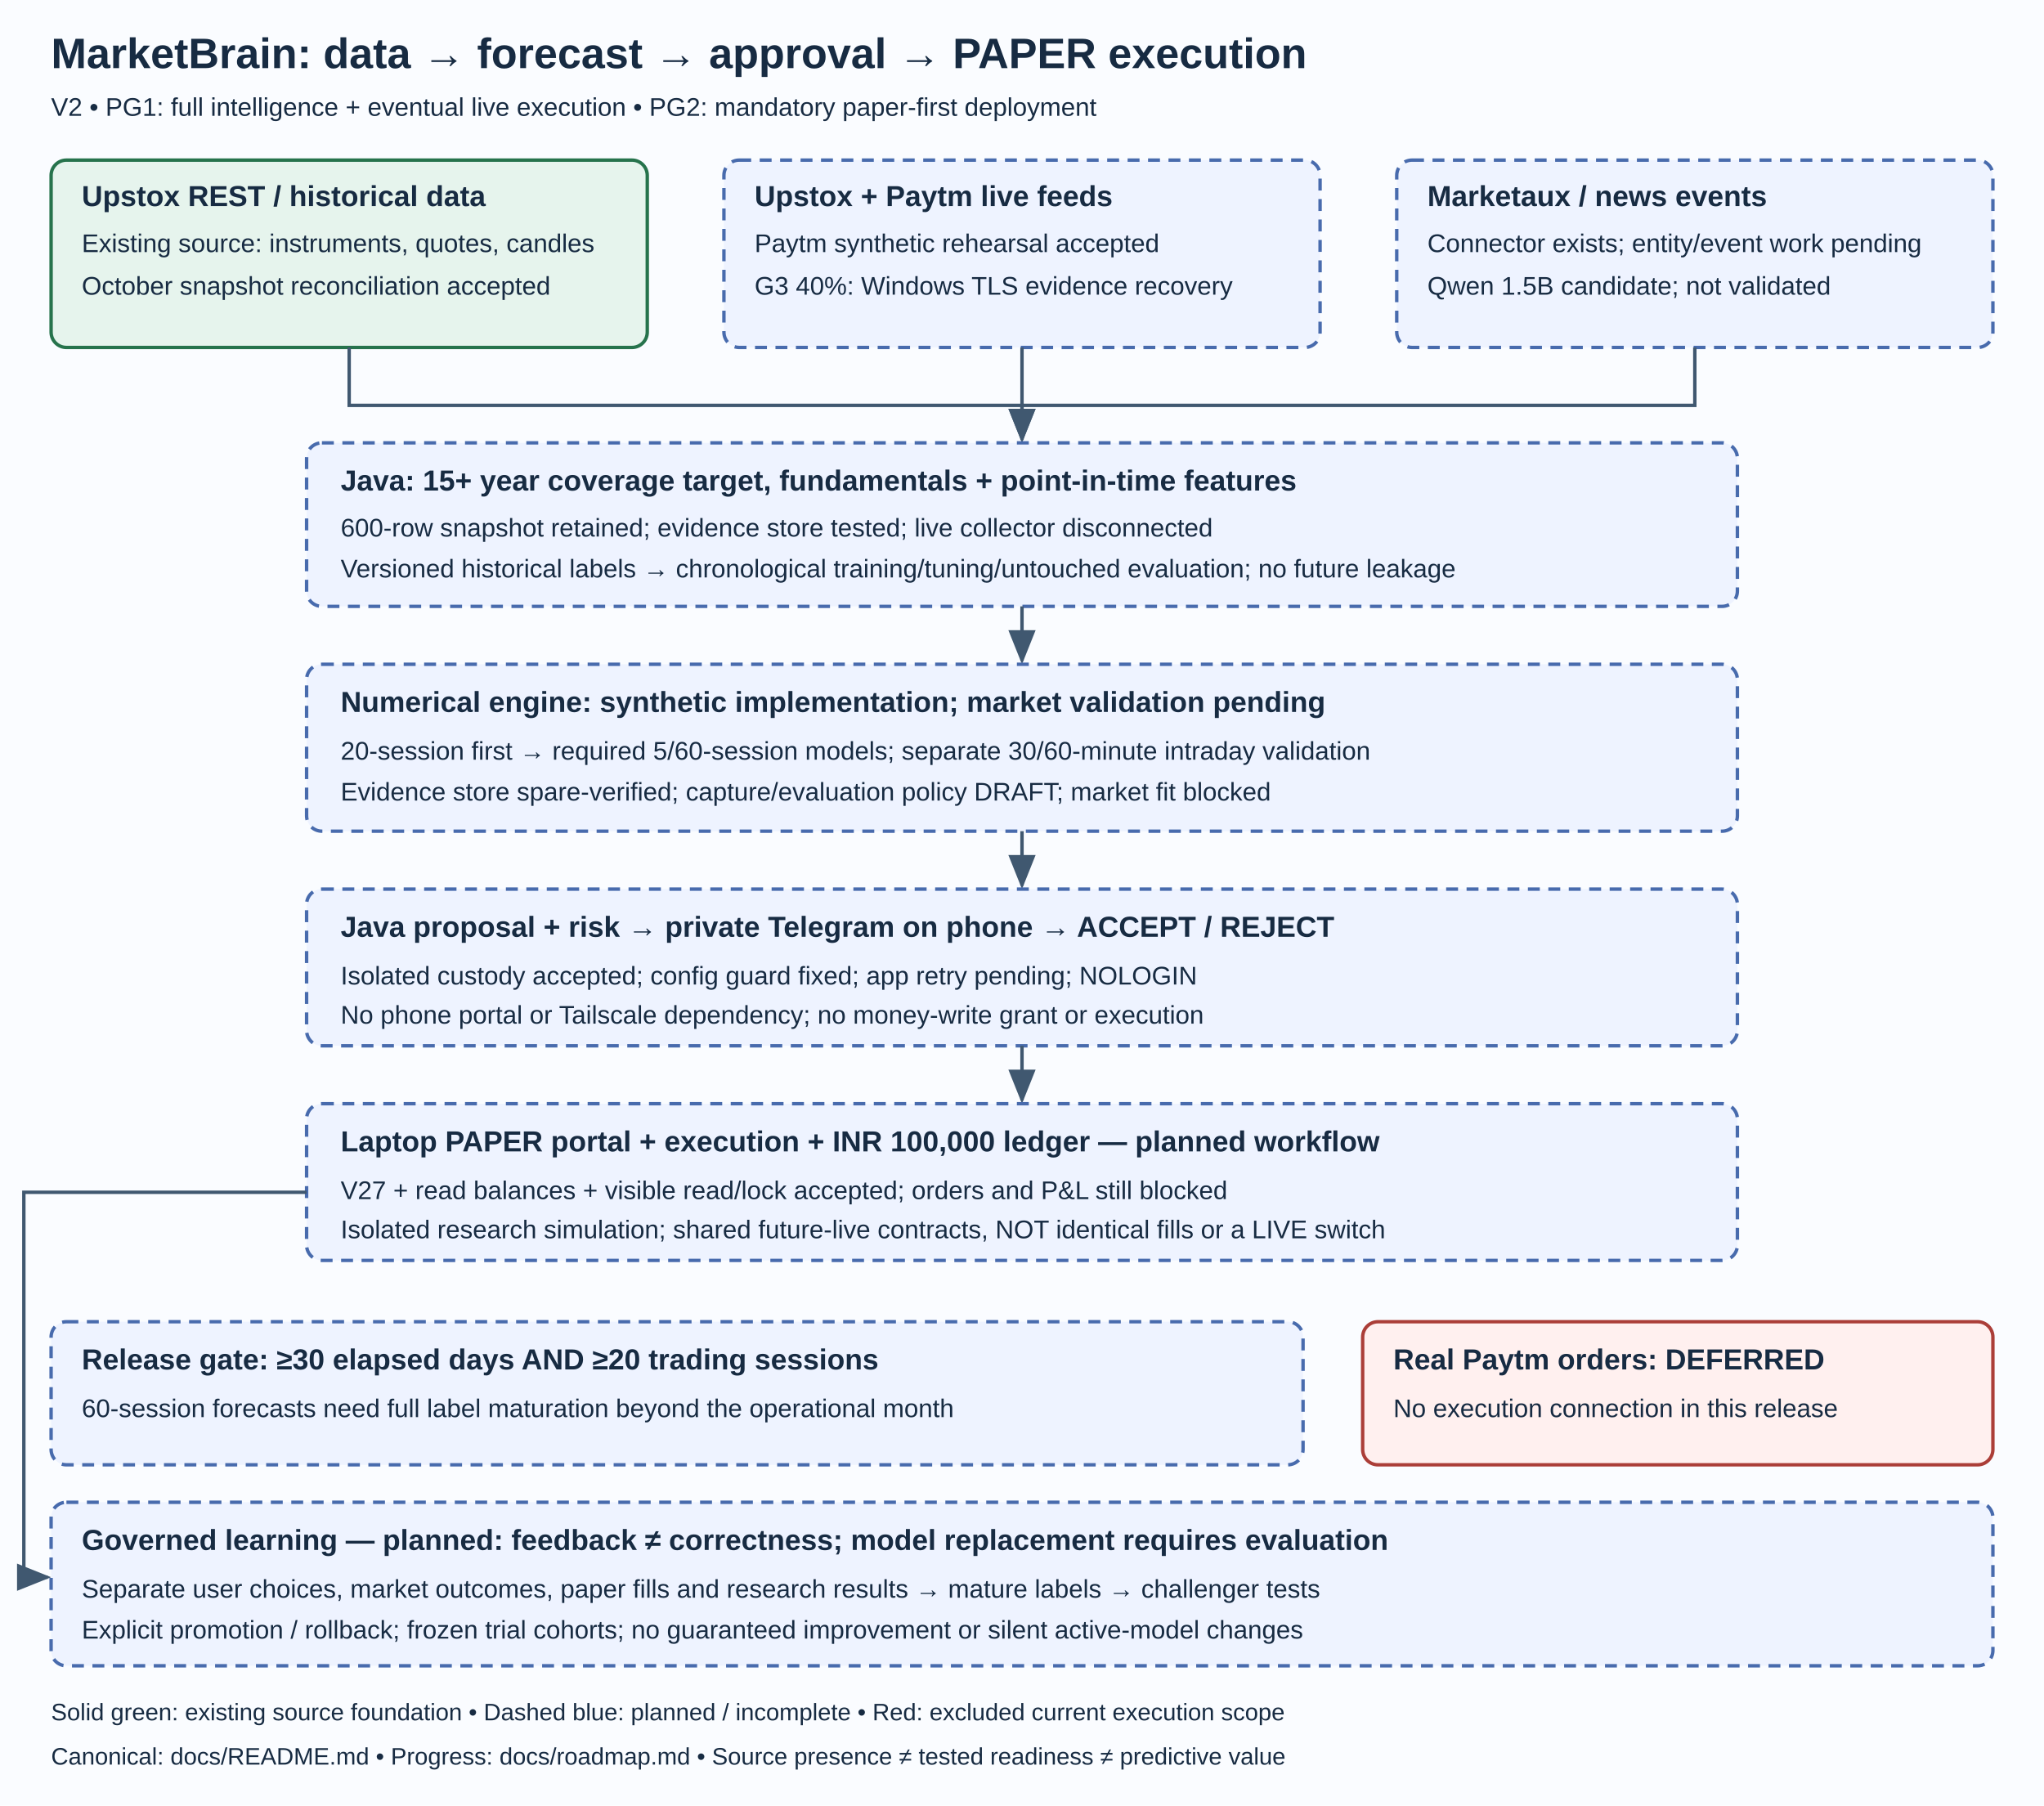
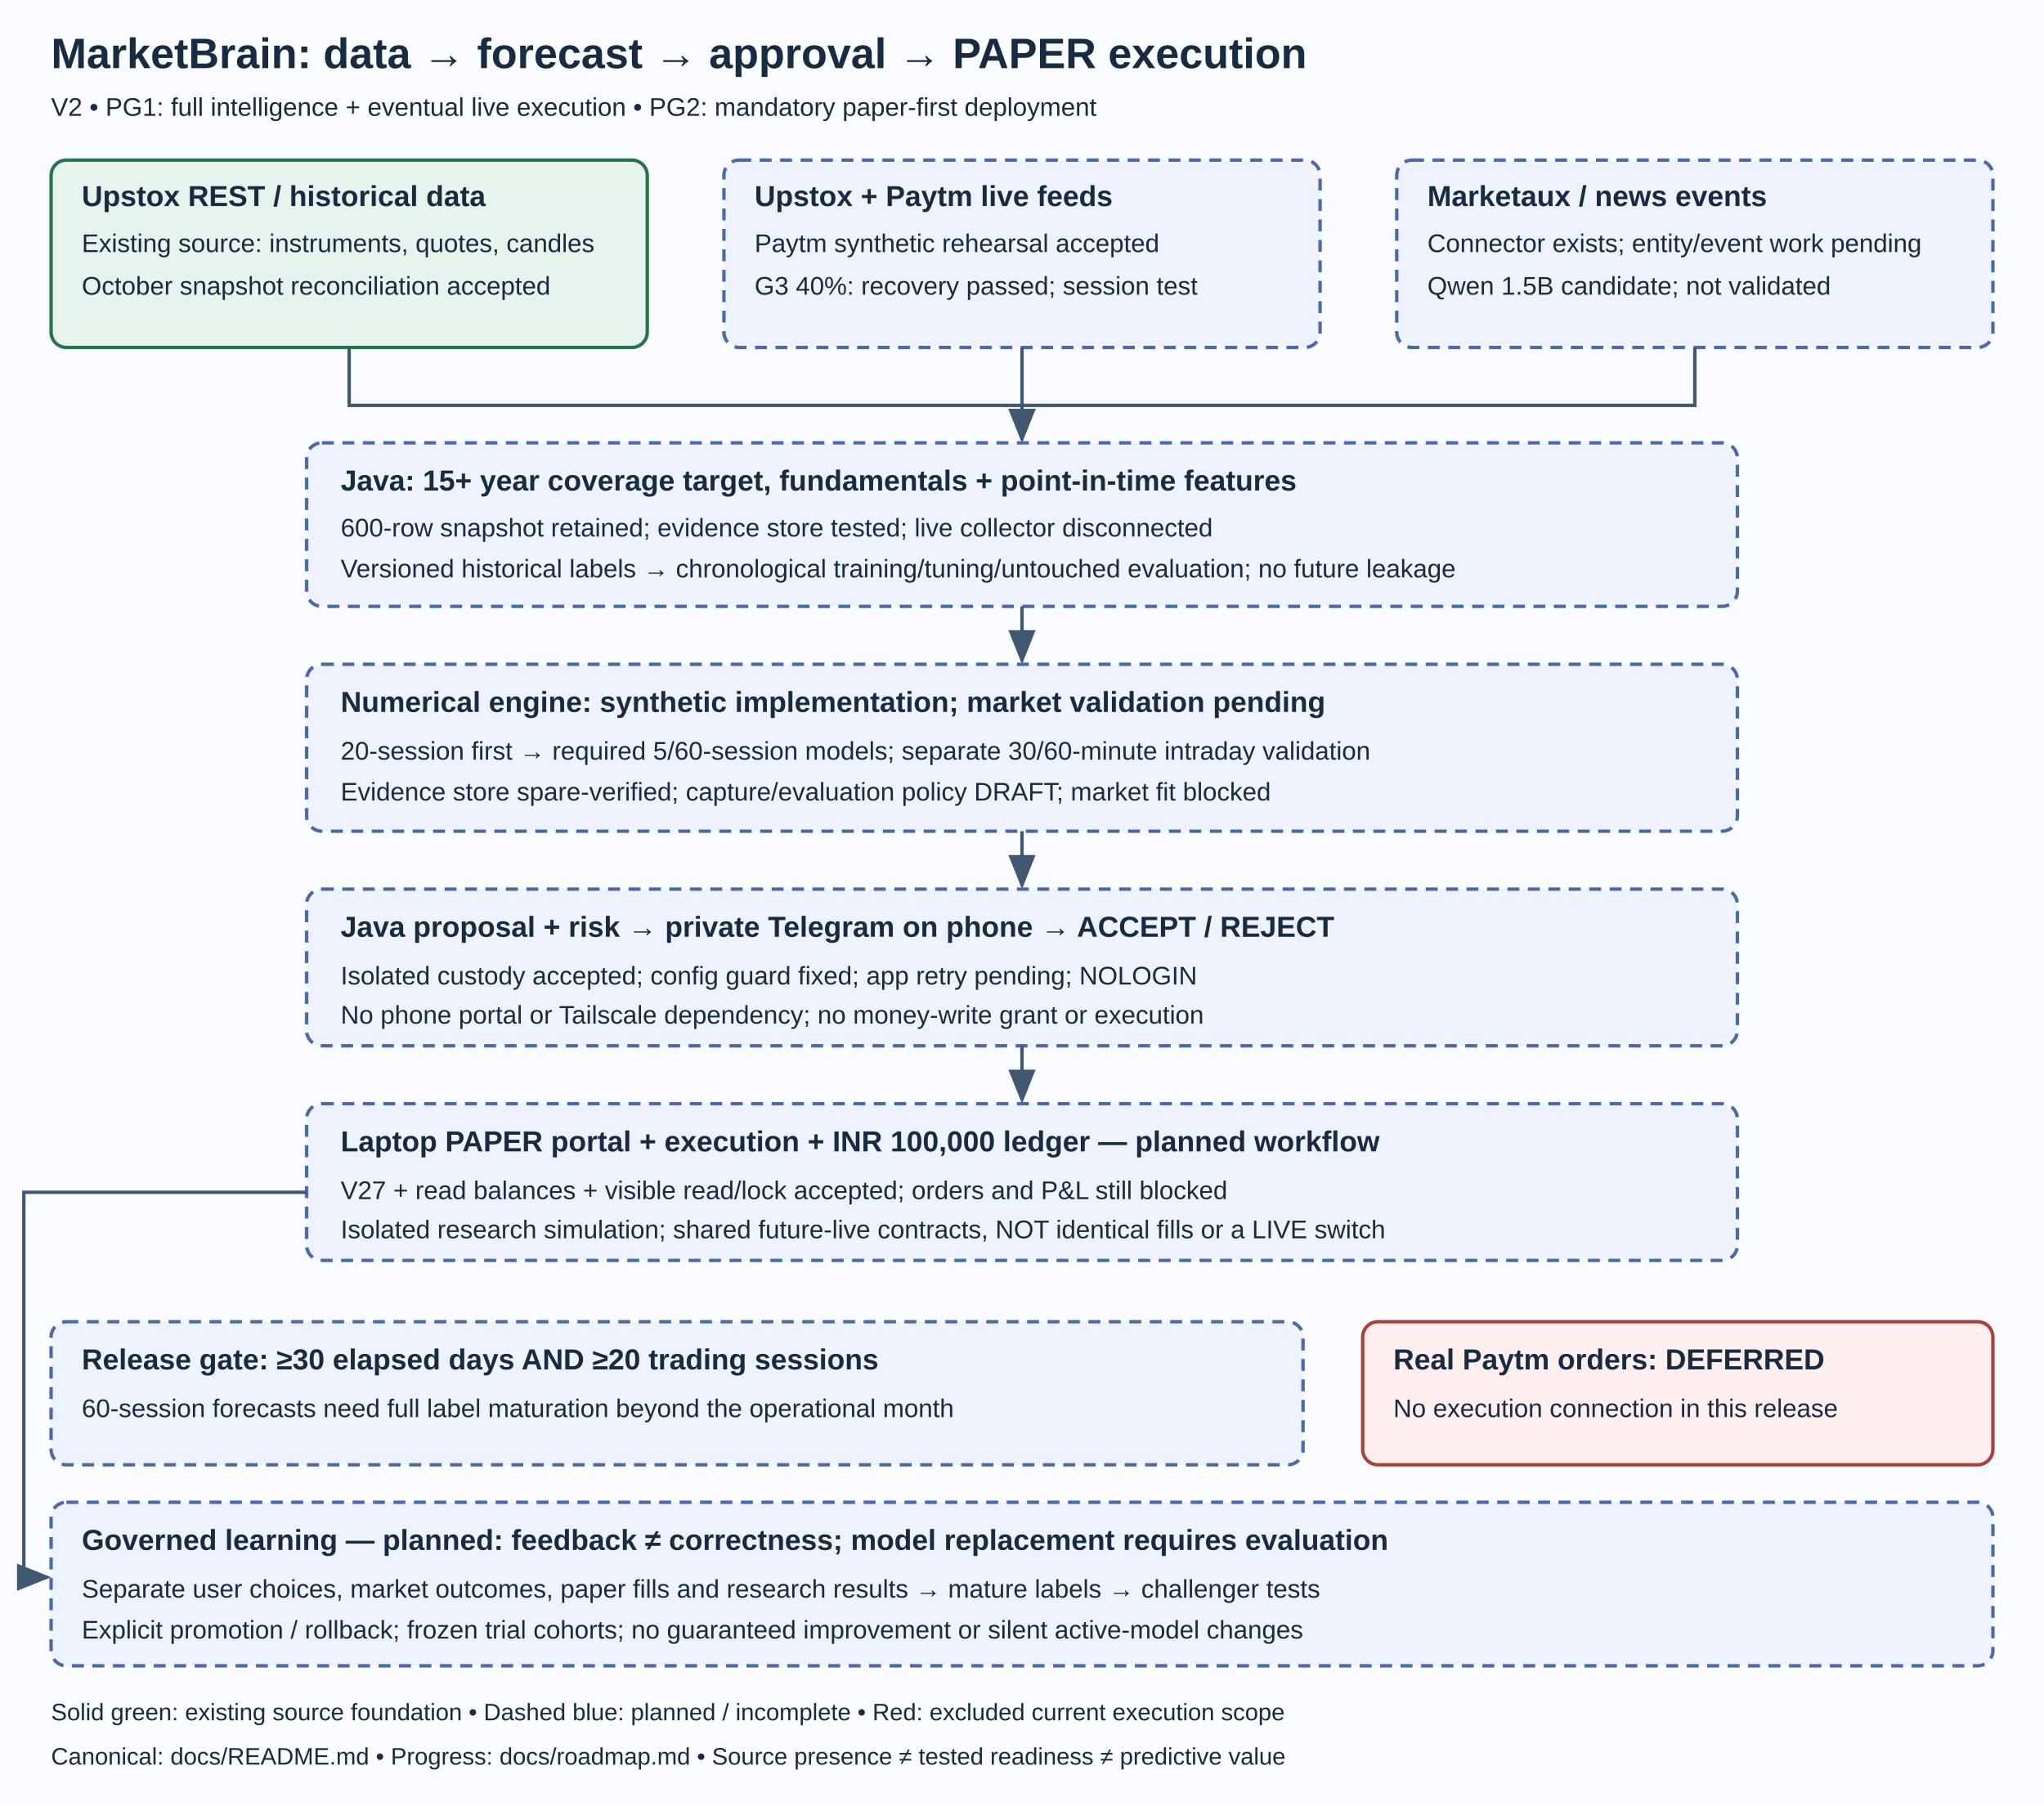
<svg xmlns="http://www.w3.org/2000/svg" width="1200" height="1060" viewBox="0 0 1200 1060" role="img" aria-labelledby="title desc">
  <defs>
    <marker id="arrow" markerWidth="10" markerHeight="8" refX="9" refY="4" orient="auto">
      <path d="M0,0 L10,4 L0,8 Z" fill="#405870" />
    </marker>
    <style>
      text { font-family: Arial, sans-serif; fill: #172b42; }
      .heading { font-size: 25px; font-weight: bold; }
      .label { font-size: 17px; font-weight: bold; }
      .body { font-size: 15px; }
      .small { font-size: 14px; }
      .existing { fill: #e6f4ed; stroke: #26734c; stroke-width: 2; }
      .planned { fill: #eef3ff; stroke: #486bad; stroke-width: 2; stroke-dasharray: 7 5; }
      .blocked { fill: #fff0ef; stroke: #ab3e38; stroke-width: 2; }
      .line { fill: none; stroke: #405870; stroke-width: 2; marker-end: url(#arrow); }
    </style>
  </defs>
  <rect width="1200" height="1060" fill="#fafcff" />
  <text x="30" y="40" class="heading">MarketBrain: data → forecast → approval → PAPER execution</text>
  <text x="30" y="68" class="body">V2 • PG1: full intelligence + eventual live execution • PG2: mandatory paper-first deployment</text>
  <rect x="30" y="94" width="350" height="110" rx="9" class="existing" />
  <text x="48" y="121" class="label">Upstox REST / historical data</text>
  <text x="48" y="148" class="body">Existing source: instruments, quotes, candles</text>
  <text x="48" y="173" class="body">October snapshot reconciliation accepted</text>
  <rect x="425" y="94" width="350" height="110" rx="9" class="planned" />
  <text x="443" y="121" class="label">Upstox + Paytm live feeds</text>
  <text x="443" y="148" class="body">Paytm synthetic rehearsal accepted</text>
-   <text x="443" y="173" class="body">G3 40%: Windows TLS evidence recovery</text>
+   <text x="443" y="173" class="body">G3 40%: recovery passed; session test</text>
  <rect x="820" y="94" width="350" height="110" rx="9" class="planned" />
  <text x="838" y="121" class="label">Marketaux / news events</text>
  <text x="838" y="148" class="body">Connector exists; entity/event work pending</text>
  <text x="838" y="173" class="body">Qwen 1.5B candidate; not validated</text>
  <path d="M205 204 V238 H600 V258" class="line" />
  <path d="M600 204 V258" class="line" />
  <path d="M995 204 V238 H600" fill="none" stroke="#405870" stroke-width="2" />
  <rect x="180" y="260" width="840" height="96" rx="9" class="planned" />
  <text x="200" y="288" class="label">Java: 15+ year coverage target, fundamentals + point-in-time features</text>
  <text x="200" y="315" class="body">600-row snapshot retained; evidence store tested; live collector disconnected</text>
  <text x="200" y="339" class="body">Versioned historical labels → chronological training/tuning/untouched evaluation; no future leakage</text>
  <path d="M600 356 V388" class="line" />
  <rect x="180" y="390" width="840" height="98" rx="9" class="planned" />
  <text x="200" y="418" class="label">Numerical engine: synthetic implementation; market validation pending</text>
  <text x="200" y="446" class="body">20-session first → required 5/60-session models; separate 30/60-minute intraday validation</text>
  <text x="200" y="470" class="body">Evidence store spare-verified; capture/evaluation policy DRAFT; market fit blocked</text>
  <path d="M600 488 V520" class="line" />
  <rect x="180" y="522" width="840" height="92" rx="9" class="planned" />
  <text x="200" y="550" class="label">Java proposal + risk → private Telegram on phone → ACCEPT / REJECT</text>
  <text x="200" y="578" class="body">Isolated custody accepted; config guard fixed; app retry pending; NOLOGIN</text>
  <text x="200" y="601" class="body">No phone portal or Tailscale dependency; no money-write grant or execution</text>
  <path d="M600 614 V646" class="line" />
  <rect x="180" y="648" width="840" height="92" rx="9" class="planned" />
  <text x="200" y="676" class="label">Laptop PAPER portal + execution + INR 100,000 ledger — planned workflow</text>
  <text x="200" y="704" class="body">V27 + read balances + visible read/lock accepted; orders and P&amp;L still blocked</text>
  <text x="200" y="727" class="body">Isolated research simulation; shared future-live contracts, NOT identical fills or a LIVE switch</text>
  <rect x="30" y="776" width="735" height="84" rx="9" class="planned" />
  <text x="48" y="804" class="label">Release gate: ≥30 elapsed days AND ≥20 trading sessions</text>
  <text x="48" y="832" class="body">60-session forecasts need full label maturation beyond the operational month</text>
  <rect x="800" y="776" width="370" height="84" rx="9" class="blocked" />
  <text x="818" y="804" class="label">Real Paytm orders: DEFERRED</text>
  <text x="818" y="832" class="body">No execution connection in this release</text>
  <path d="M180 700 H14 V926 H28" class="line" />
  <rect x="30" y="882" width="1140" height="96" rx="9" class="planned" />
  <text x="48" y="910" class="label">Governed learning — planned: feedback ≠ correctness; model replacement requires evaluation</text>
  <text x="48" y="938" class="body">Separate user choices, market outcomes, paper fills and research results → mature labels → challenger tests</text>
  <text x="48" y="962" class="body">Explicit promotion / rollback; frozen trial cohorts; no guaranteed improvement or silent active-model changes</text>
  <text x="30" y="1010" class="small">Solid green: existing source foundation • Dashed blue: planned / incomplete • Red: excluded current execution scope</text>
  <text x="30" y="1036" class="small">Canonical: docs/README.md • Progress: docs/roadmap.md • Source presence ≠ tested readiness ≠ predictive value</text>
</svg>
